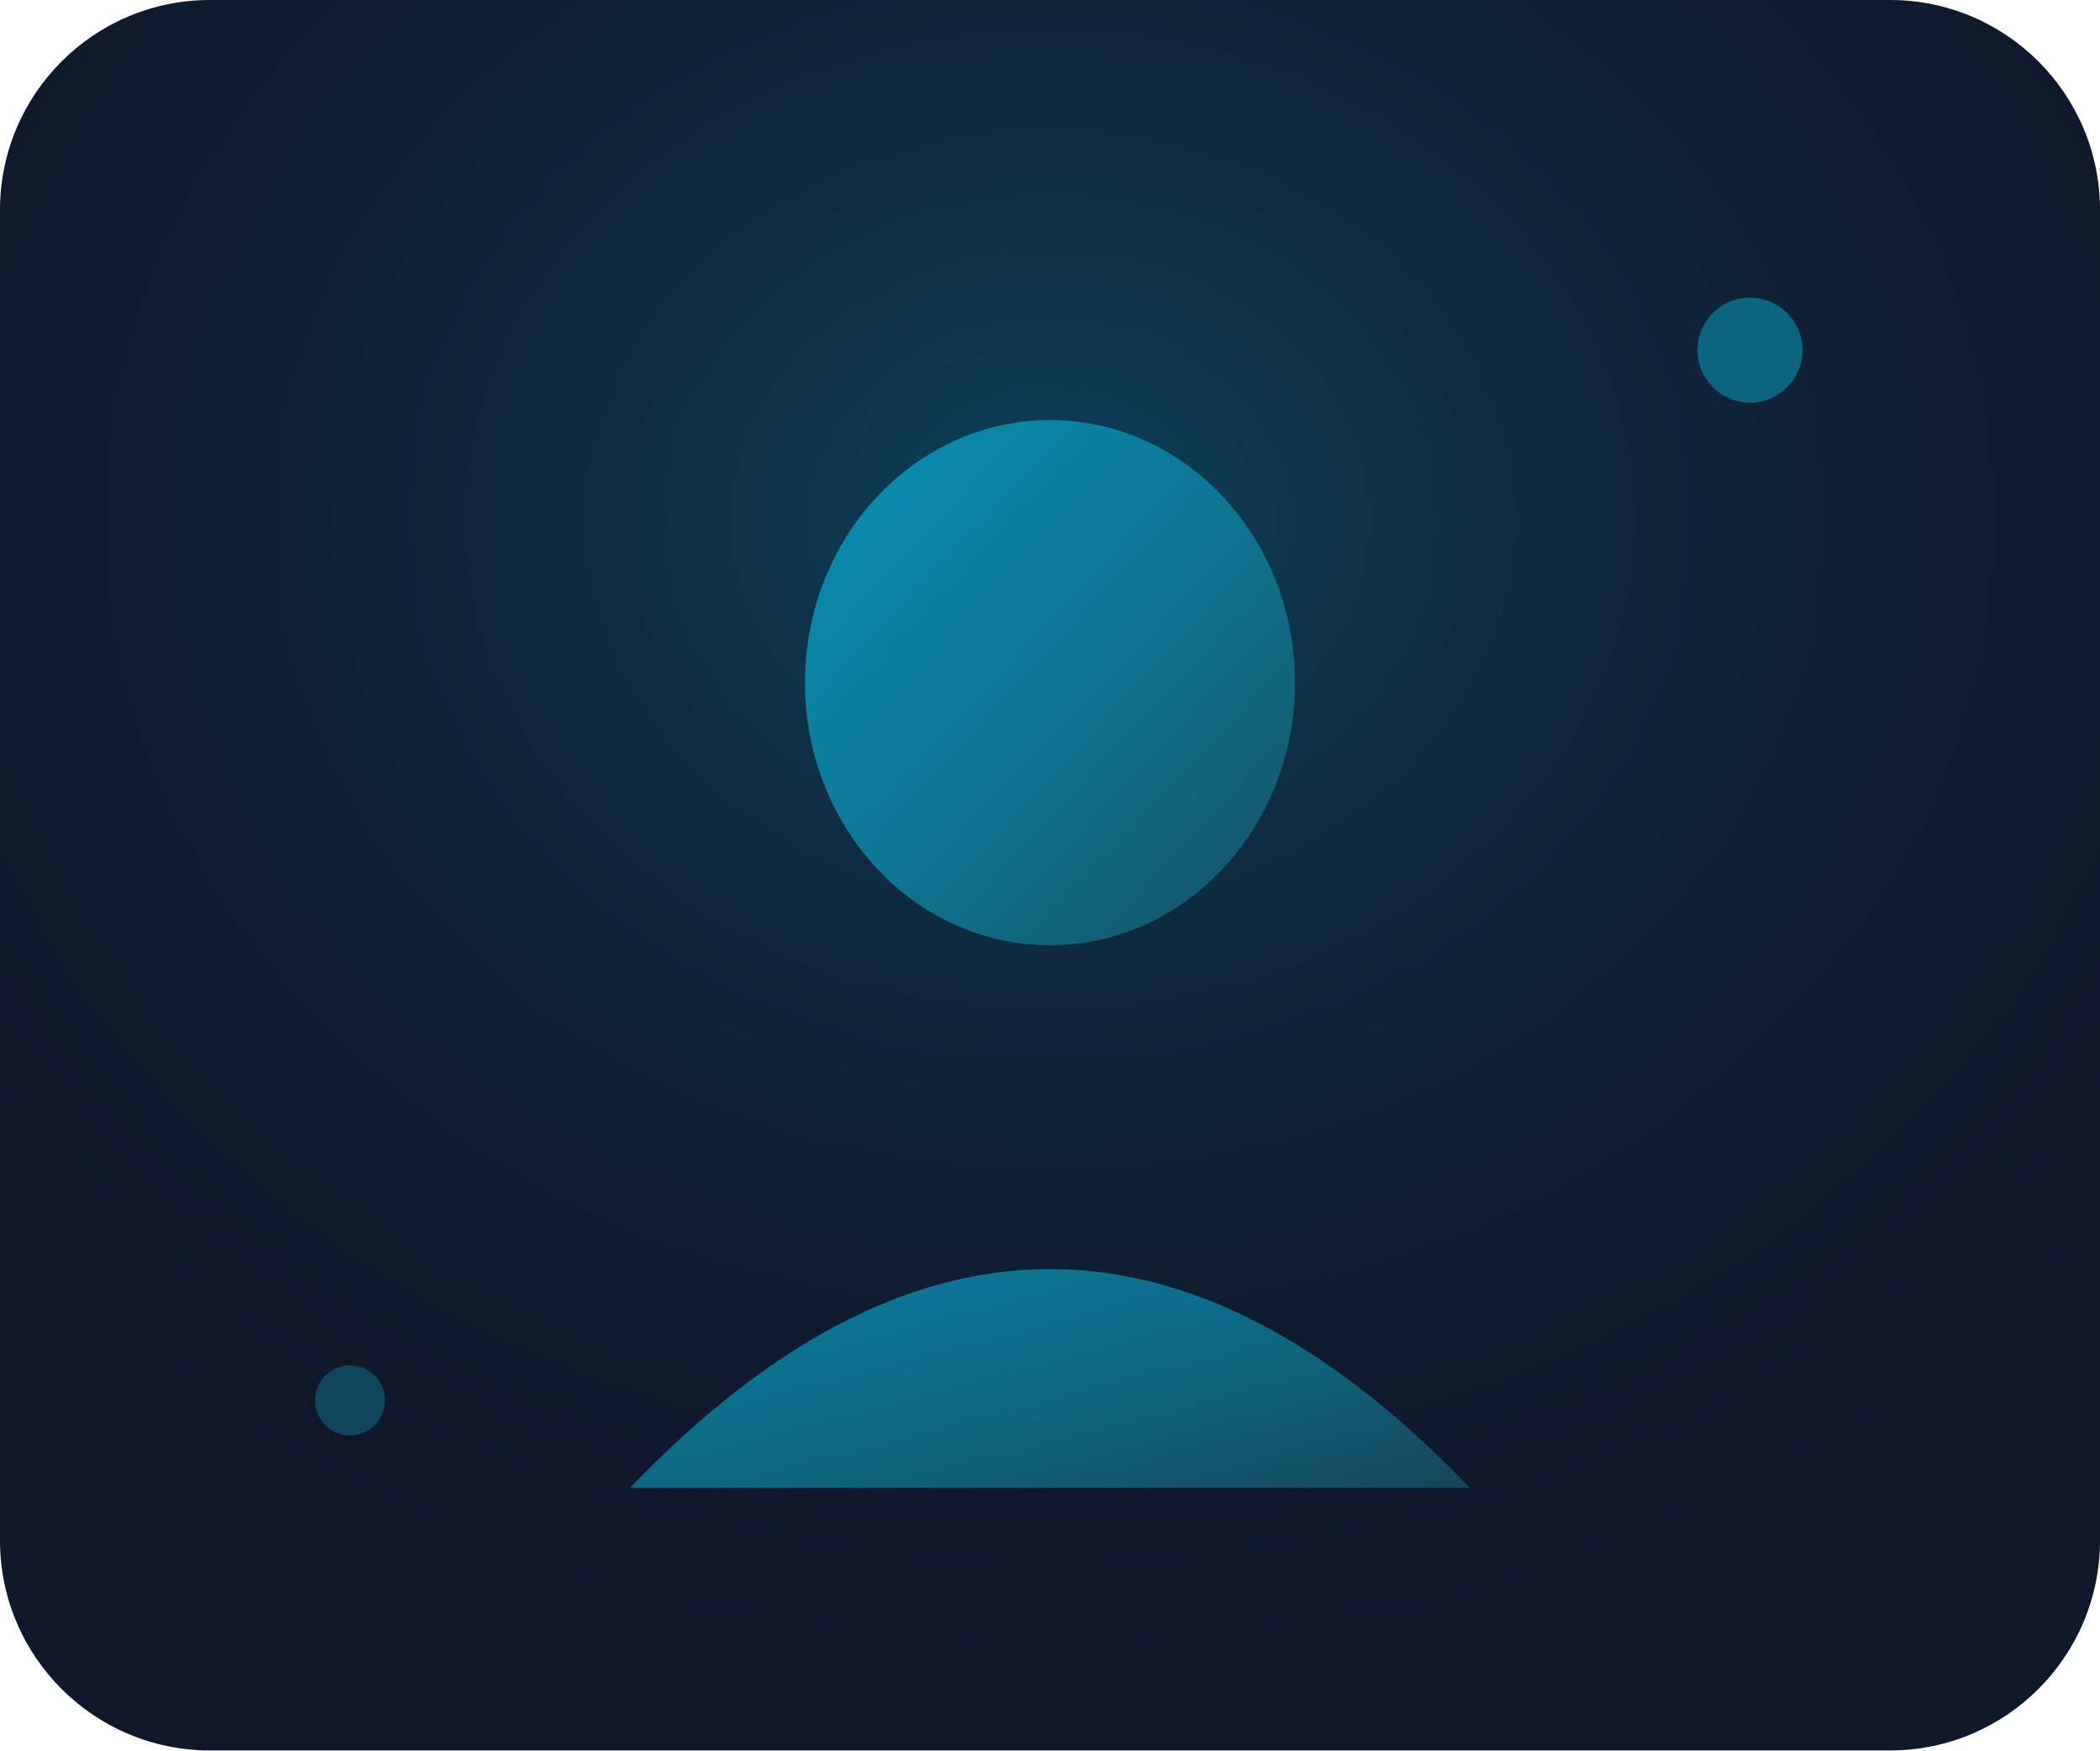
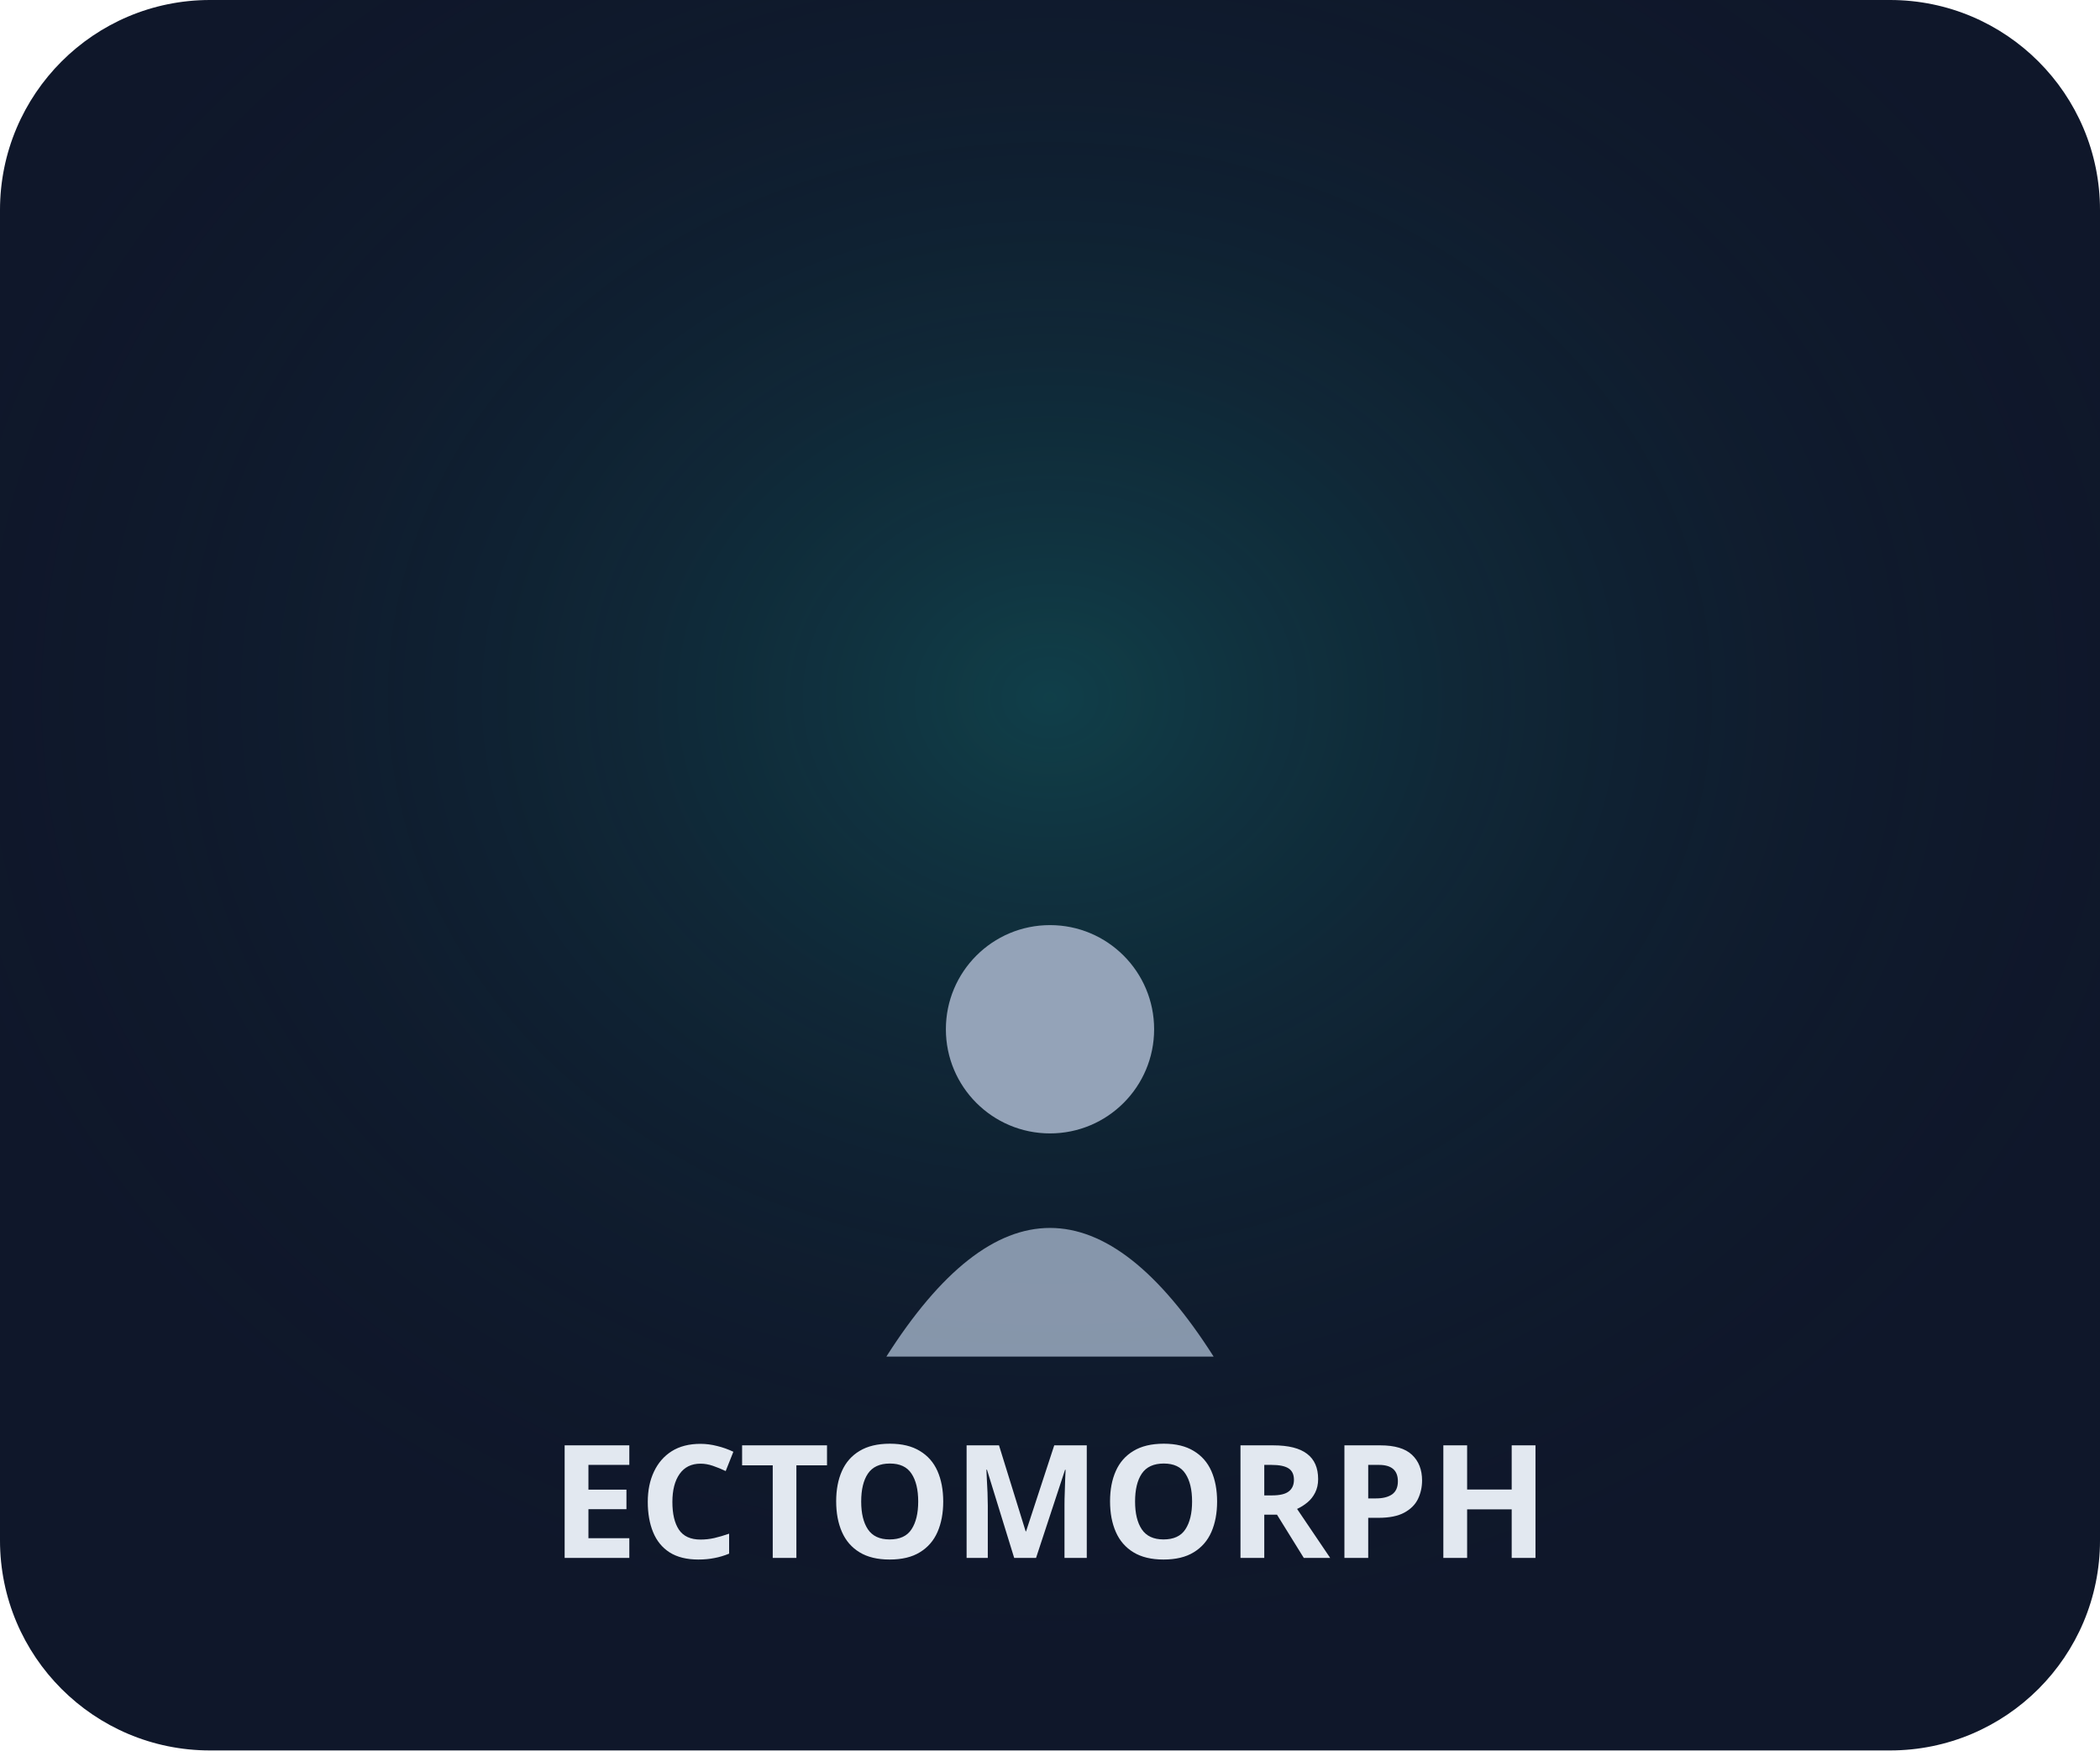
- <svg xmlns="http://www.w3.org/2000/svg" viewBox="0 0 240 200" role="img" aria-label="body-ectomorph">
-   <defs>
-     <linearGradient id="g" x1="0%" y1="0%" x2="100%" y2="100%">
-       <stop offset="0%" stop-color="#0891b2" />
-       <stop offset="55%" stop-color="#0e7490" />
-       <stop offset="100%" stop-color="#164e63" />
-     </linearGradient>
-     <radialGradient id="bg" cx="50%" cy="30%" r="70%">
-       <stop offset="0%" stop-color="#0891b2" stop-opacity="0.35" />
-       <stop offset="100%" stop-color="#0f172a" stop-opacity="0" />
-     </radialGradient>
-   </defs>
+ <svg xmlns="http://www.w3.org/2000/svg" viewBox="0 0 240 200" role="img" aria-label="Ectomorph">
  <rect width="240" height="200" rx="24" fill="#0f172a" />
-   <rect width="240" height="200" rx="24" fill="url(#bg)" />
-   <ellipse cx="120" cy="78" rx="28" ry="30" fill="url(#g)" />
-   <path d="M72 170 Q120 120 168 170" fill="url(#g)" opacity="0.85" />
-   <circle cx="200" cy="40" r="6" fill="#0891b2" opacity="0.6" />
-   <circle cx="40" cy="160" r="4" fill="#0e7490" opacity="0.5" />
+   <radialGradient id="glow" cx="50%" cy="40%" r="55%">
+     <stop offset="0%" stop-color="#14b8a6" stop-opacity="0.25" />
+     <stop offset="100%" stop-color="#0f172a" stop-opacity="0" />
+   </radialGradient>
+   <rect width="240" height="200" rx="24" fill="url(#glow)" />
+   <circle cx="120" cy="117.6" r="11.9" fill="#94a3b8" />
+   <path d="M101.3 155 Q120 125.6 138.7 155" fill="#94a3b8" opacity="0.9" />
+   <text x="120" y="178" text-anchor="middle" fill="#e2e8f0" font-size="18" font-weight="700" font-family="system-ui,sans-serif">ECTOMORPH</text>
</svg>
